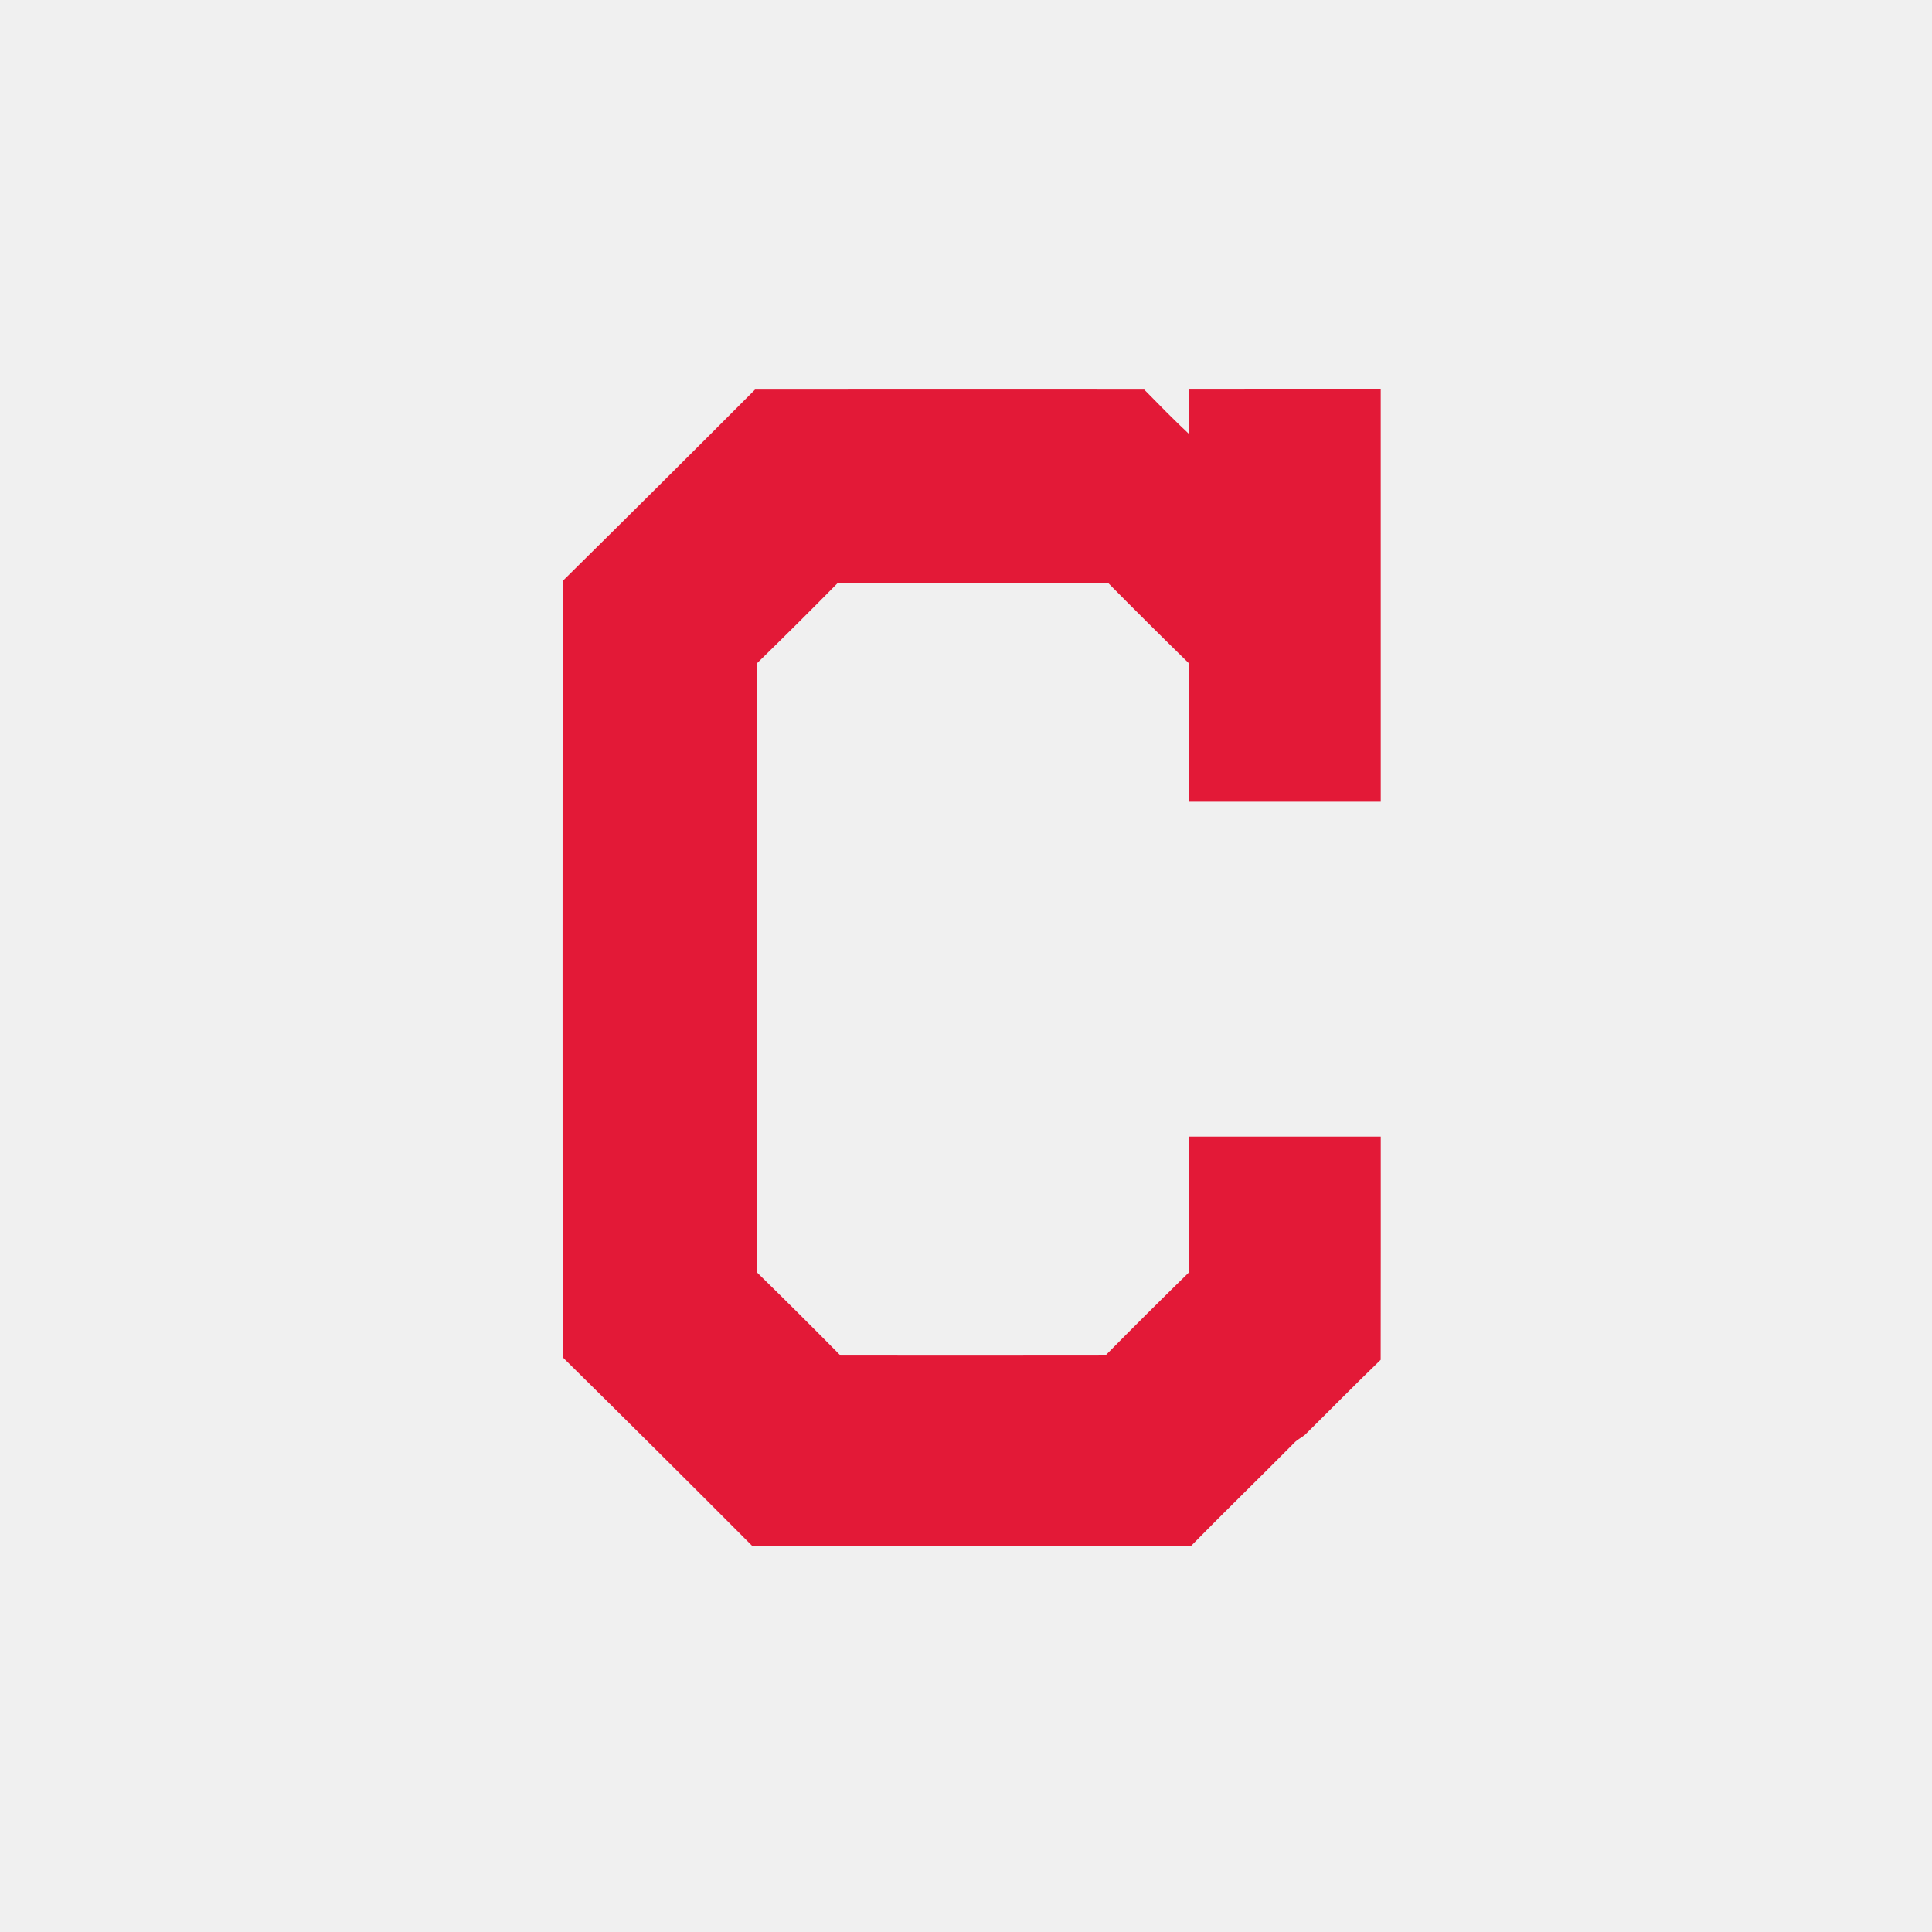
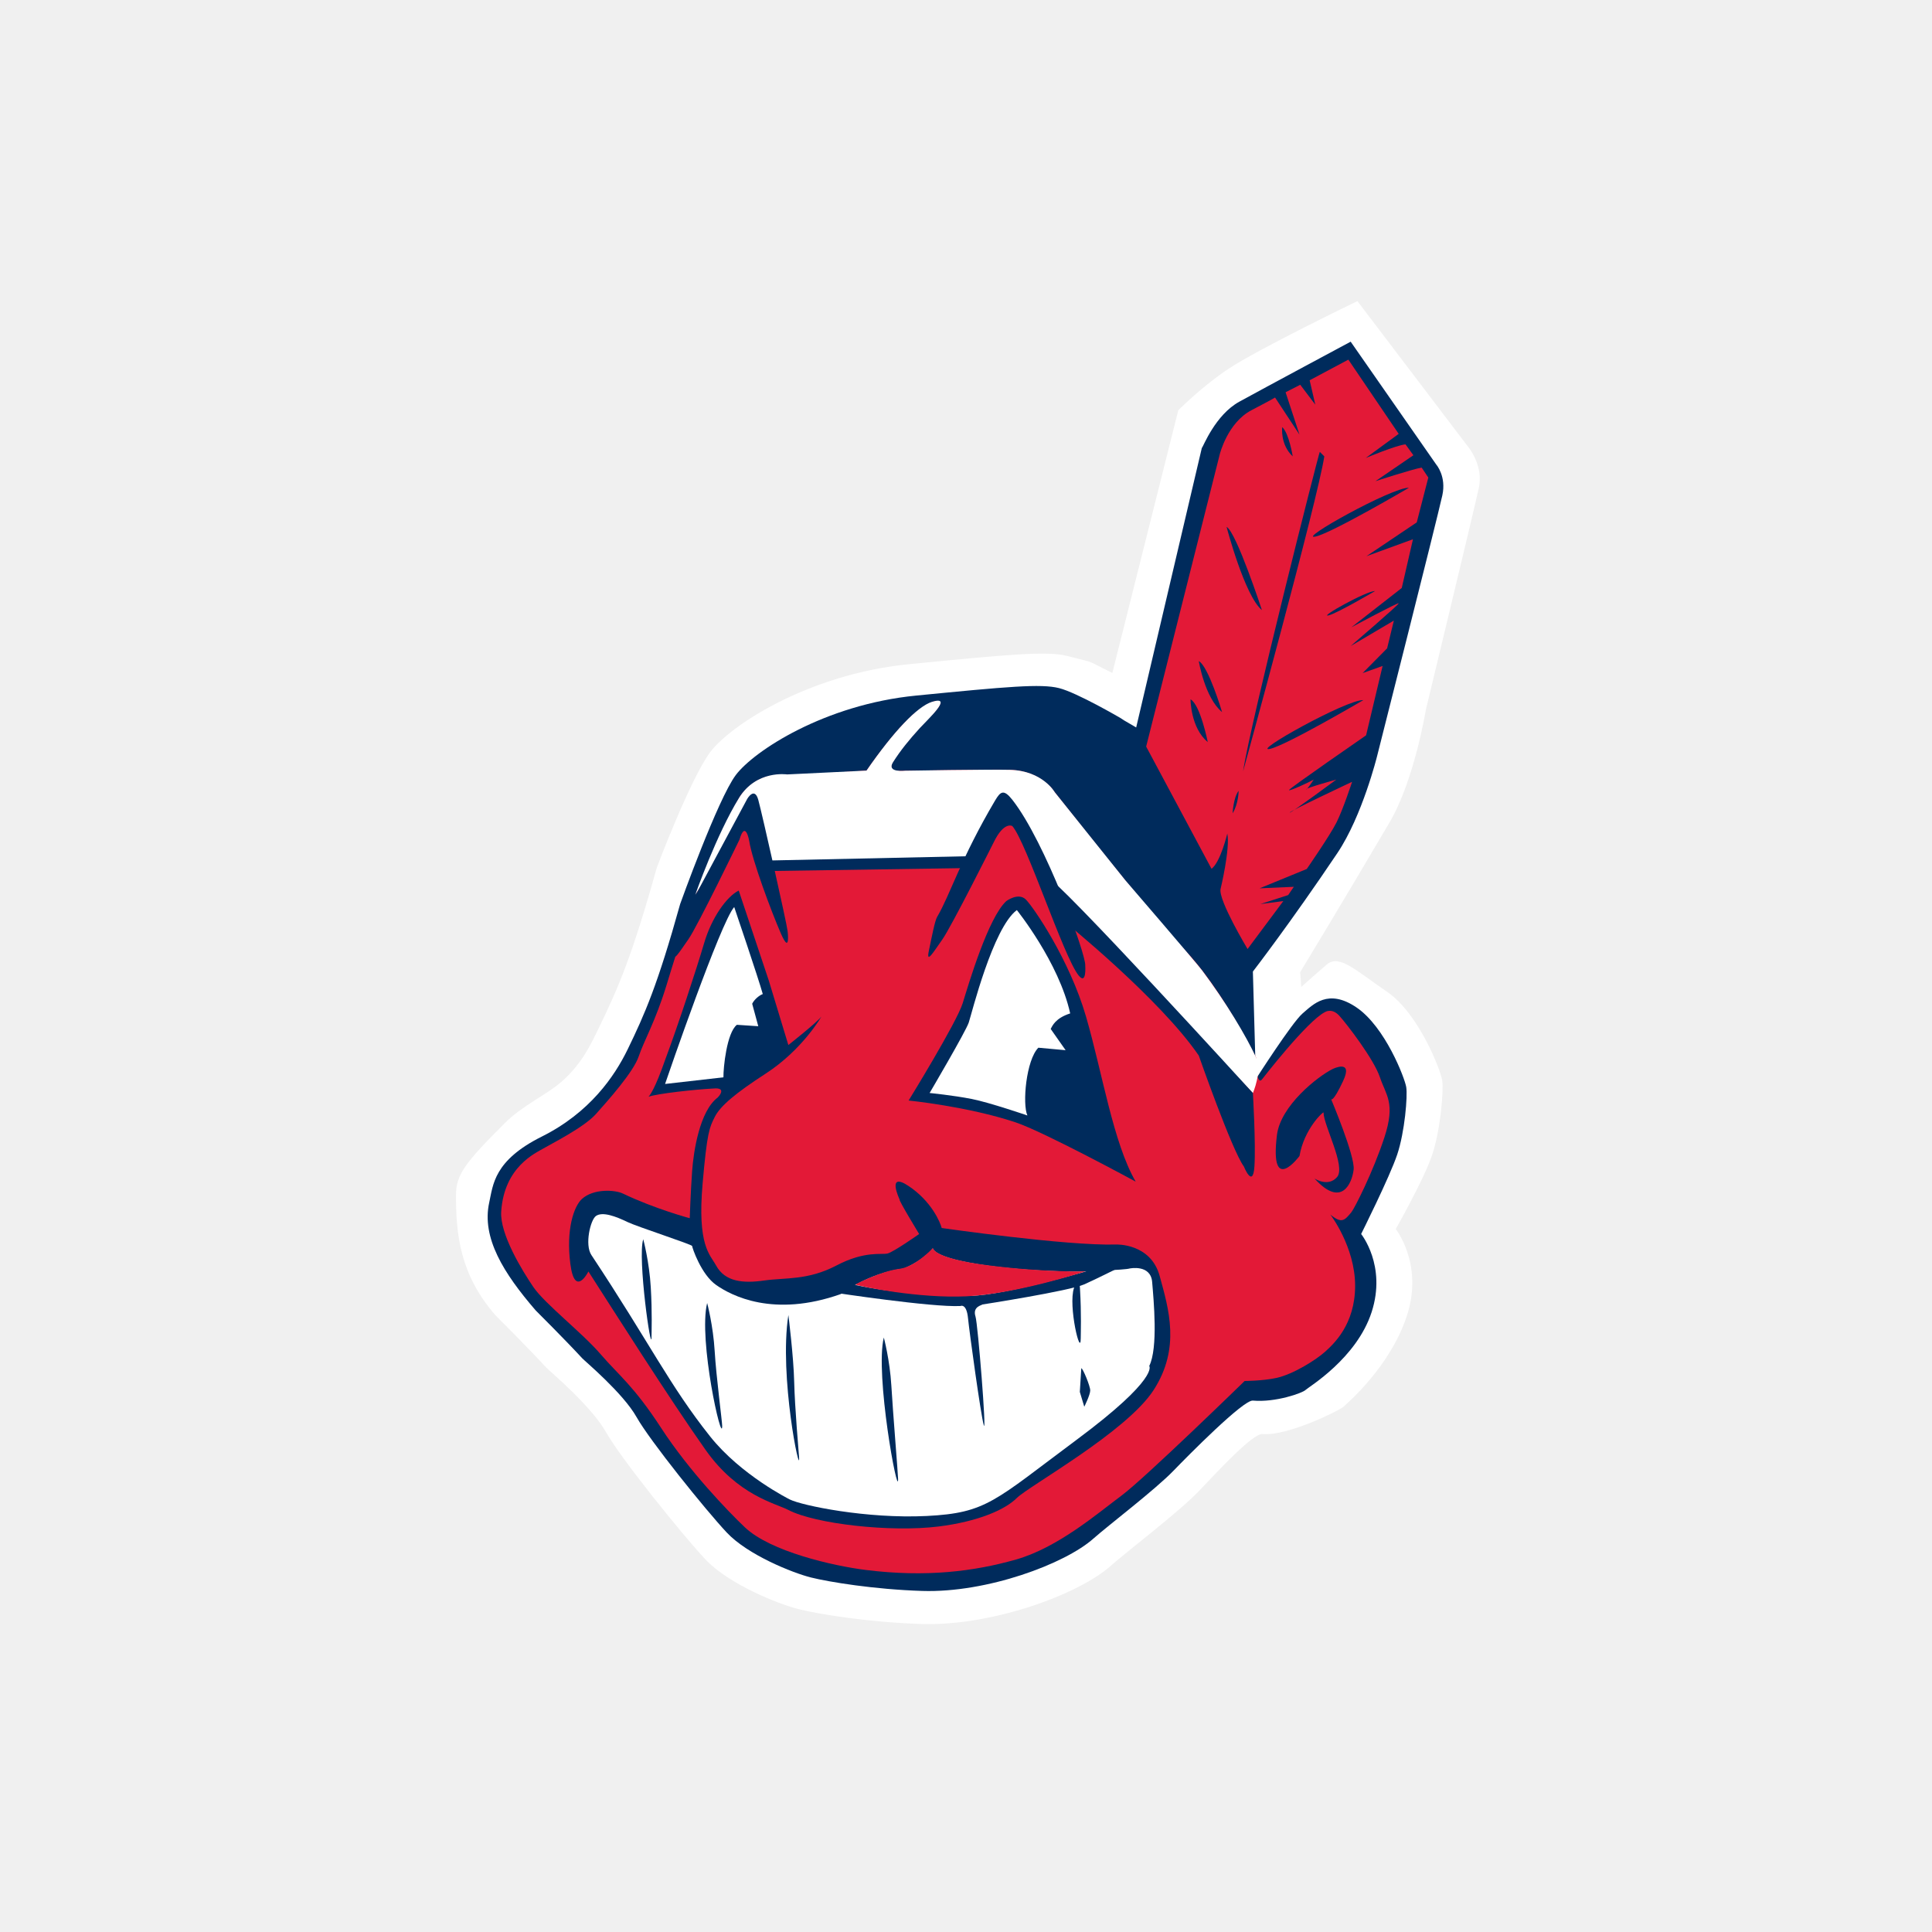
- <svg xmlns="http://www.w3.org/2000/svg" width="512" height="512" viewBox="0 0 512 512">
-   <path d="M200.103 103.25c34.37-.034 68.746-.02 103.122-.007 3.905 3.98 7.816 7.974 11.89 11.79.05-3.94 0-7.87.028-11.804 16.922 0 33.842.002 50.763-.01.013 36.41.006 72.83.006 109.24a61383.35 61383.35 0 0 0-50.775 0c-.013-12.21.02-24.417-.013-36.625a1707.5 1707.5 0 0 1-21.518-21.405 35541.55 35541.55 0 0 0-71.54.008 1471.715 1471.715 0 0 1-21.496 21.376c-.048 53.78-.028 107.56-.014 161.34a1725.884 1725.884 0 0 1 22.19 22.08c23.4.02 46.796.026 70.2-.008a1723.63 1723.63 0 0 1 22.178-22.067c.035-11.984 0-23.966.013-35.948h50.776c-.013 19.717.028 39.44-.02 59.16-6.766 6.526-13.353 13.244-20.044 19.854-.89.744-1.97 1.22-2.78 2.054-9.116 9.205-18.42 18.224-27.49 27.468-38.72.034-77.448.034-116.167 0a8266.49 8266.49 0 0 0-50.31-50.066c-.027-68.57-.027-137.137 0-205.705A8491.17 8491.17 0 0 0 200.1 103.24z" fill="#E31937" fill-rule="evenodd" />
+ <svg xmlns="http://www.w3.org/2000/svg" width="512px" height="512px" viewBox="0 0 512 512" version="1.1">
+   <defs />
+   <g id="MLB" stroke="none" stroke-width="1" fill="none" fill-rule="evenodd">
+     <g id="cleveland-indians-2">
+       <g id="cle" transform="translate(121, 80)">
+         <g id="Group">
+           <path d="M191.561,28.902 C192,28.467 197.917,22.584 204.612,18.11 C212.44,12.868 238.628,0.223 238.628,0.223 L268.046,38.933 C268.046,38.933 271.808,43.654 270.579,49.229 C268.809,57.181 256.53,108.047 256.53,108.047 C256.53,108.047 253.531,126.581 246.931,137.817 C234.509,158.95 223.208,177.572 223.208,177.572 L223.566,182.257 C223.566,182.257 227.755,178.49 230.828,175.867 C233.894,173.243 238.062,177.422 246.385,183.106 C254.712,188.787 260.414,203.652 260.852,206.273 C261.292,208.902 260.412,219.393 258.217,225.95 C256.029,232.506 248.484,245.728 248.484,245.728 C248.484,245.728 255.941,254.906 251.557,268.464 C247.174,282.015 235.764,291.624 234.886,292.5 C234.015,293.377 220.154,300.305 213.515,299.704 C210.746,299.456 200.687,310.541 196.426,314.974 C191.028,320.568 177.437,330.877 173.047,334.778 C164.766,342.149 142.037,350.634 123.159,350.035 C109.079,349.584 95.965,347.42 90.702,346.106 C85.44,344.798 72.29,339.549 66.158,332.992 C60.023,326.437 43.811,306.329 39.866,299.326 C35.918,292.33 24.864,283.099 24.06,282.236 C18.913,276.65 10.488,268.267 10.488,268.267 C1.146,257.465 0.179,246.951 0.179,236.776 C0.179,231.507 2.357,228.508 13.044,217.848 C17.752,213.151 24.227,210.314 28.14,206.831 C33.557,202.019 35.881,196.918 38.037,192.478 C43.052,182.154 46.798,173.661 53.373,150.053 C53.373,150.053 62.245,126.502 67.497,119.507 C72.759,112.512 93.341,98.964 120.066,96.34 C146.799,93.72 156.451,92.842 161.699,94.153 C166.962,95.468 167.307,95.588 167.307,95.588 L168.407,96.012 L174.007,98.839 L191.561,28.902 L191.561,28.902 Z" id="Shape" stroke="#FFFFFF" stroke-width="0.675" fill="#FFFFFF" />
+           <path d="M197.486,38.756 C197.877,38.359 201.032,29.979 207.441,26.448 C213.919,22.883 236.939,10.548 236.939,10.548 L259.634,43.13 C259.634,43.13 262.35,46.232 261.228,51.3 C259.614,58.529 243.93,120.438 243.93,120.438 C243.93,120.438 240.019,136.223 233.44,146.038 C221.052,164.488 211.027,177.47 211.027,177.47 L211.824,205.942 C211.824,205.942 221.389,190.99 224.173,188.596 C226.97,186.211 230.948,181.845 238.52,187.006 C246.091,192.175 251.273,205.691 251.664,208.077 C252.07,210.456 251.273,219.997 249.279,225.955 C247.28,231.926 239.716,247.026 239.716,247.026 C239.716,247.026 246.483,255.369 242.506,267.694 C238.521,280.018 225.775,287.573 224.976,288.361 C224.173,289.156 217.055,291.709 211.015,291.172 C208.502,290.943 193.891,305.713 190.008,309.736 C185.097,314.824 172.75,324.197 168.756,327.748 C161.226,334.445 140.563,342.162 123.4,341.616 C110.6,341.206 98.675,339.237 93.895,338.045 C89.109,336.852 77.164,332.081 71.582,326.124 C66.003,320.159 51.26,301.879 47.68,295.518 C44.09,289.156 34.039,280.76 33.317,279.979 C28.629,274.898 20.968,267.282 20.968,267.282 C12.484,257.457 6.585,248.038 8.649,238.677 C9.682,234.008 9.831,227.565 22.58,221.204 C35.333,214.843 41.885,205.186 45.31,198.145 C49.867,188.765 53.277,181.036 59.249,159.575 C59.249,159.575 69.215,131.759 73.991,125.396 C78.777,119.036 97.477,106.72 121.784,104.335 C146.088,101.949 154.851,101.154 159.64,102.35 C164.415,103.542 175.965,110.299 175.965,110.299 L176.911,110.921 L180.099,112.782 L197.486,38.756 L197.486,38.756 Z" id="Shape" fill="#002B5C" />
+           <path d="M213.419,206.084 C213.419,206.084 225.369,190.586 230.158,188.199 C230.158,188.199 231.948,187.006 233.94,189.196 C235.925,191.38 243.106,200.719 244.693,205.49 C246.287,210.261 248.881,212.248 245.889,221.393 C242.903,230.531 237.939,240.289 237.122,241.265 C235.413,243.293 234.629,244.473 231.536,241.844 C231.536,241.844 238.122,250.402 238.122,260.74 C238.122,271.069 232.346,276.238 230.158,278.227 C227.963,280.215 221.876,284.171 217.202,285.181 C213.643,285.956 208.841,285.976 208.841,285.976 C208.841,285.976 182.341,311.812 176.168,316.381 C169.995,320.956 159.437,330.101 148.285,333.281 C137.127,336.461 124.376,338.045 108.437,336.057 C99.754,334.973 83.205,331.178 76.429,324.783 C72.053,320.647 61.626,309.824 54.258,298.496 C46.888,287.168 42.896,284.392 38.121,278.826 C33.336,273.253 23.378,265.51 20.389,261.137 C17.404,256.765 11.423,247.027 11.823,241.063 C12.618,229.162 20.983,225.565 22.975,224.371 C24.967,223.179 33.743,218.805 36.931,215.228 C40.117,211.65 46.887,204.096 48.275,199.926 C49.675,195.754 52.66,190.787 55.645,181.044 C58.38,172.157 65.93,146.474 75.173,130.969 C75.173,130.969 78.754,125.406 85.129,125.406 C91.504,125.406 108.639,124.213 108.639,124.213 C108.639,124.213 117.6,111.093 123.277,107.619 C123.277,107.619 126.465,105.234 127.859,105.831 C129.257,106.423 125.667,109.705 125.667,109.705 C125.667,109.705 116.899,118.745 115.309,122.522 C115.309,122.522 114.516,124.312 116.899,124.312 C119.294,124.312 141.11,123.817 146.689,124.015 C152.263,124.213 155.45,126.6 157.443,128.583 C157.443,128.583 183.664,162.101 193.101,171.909 C202.666,181.846 211.879,200.27 211.879,200.27 C211.778,201.462 212.021,207.742 213.419,206.084 L213.419,206.084 Z" id="Shape" fill="#E31937" />
+           <g transform="translate(56.83582, 105.3)" id="Shape">
+             <g>
+               <path d="M154.192,104.37 C154.192,104.37 156.698,98.628 155.041,94.97 C152.523,89.444 147.059,80.299 140.702,71.828 C139.176,69.79 120.357,47.943 120.357,47.943 L101.687,24.648 C101.687,24.648 98.513,18.972 89.852,18.715 C84.53,18.557 62.076,18.947 62.076,18.947 C62.076,18.947 56.997,19.561 58.83,16.687 C60.898,13.442 63.066,10.791 65.95,7.621 C67.783,5.603 75.09,-1.106 69.172,0.69 C65.303,1.866 58.891,8.618 51.803,18.915 L30.752,19.931 C30.752,19.931 22.64,18.692 18.04,26.121 C11.984,35.925 6.425,51.801 6.425,51.801 L20.998,28.924 L24.541,43.37 L79.516,43.667 L86.907,30.251 C86.907,30.251 93.115,29.805 100.066,49.415 C102.268,55.648 102.585,53.702 116.459,66.37 C130.354,79.053 154.192,104.37 154.192,104.37 L154.192,104.37 Z" fill="#FFFFFF" />
+               <path d="M3.669,57.191 L20.201,26.388 C20.201,26.388 22.119,23.086 23.115,26.663 C24.108,30.24 30.683,59.453 30.886,61.44 C30.886,61.44 31.679,67.997 29.085,62.037 C26.502,56.076 21.523,42.761 20.719,37.593 C20.719,37.593 19.723,31.828 18.136,37.195 C18.136,37.195 6.981,60.249 4.59,63.627 C2.199,67.007 0.206,70.384 1,66.609 C1.797,62.83 3.669,57.191 3.669,57.191 L3.669,57.191 Z" fill="#002B5C" />
+             </g>
+             <path d="M70.526,57.665 C73.929,51.93 76.7,42.363 85.863,26.861 C87.294,24.442 88.151,23.744 90.449,26.663 C99.21,37.792 110.064,67.898 109.766,70.581 C109.766,70.581 110.172,75.947 107.976,73.163 C103.95,68.058 94.23,37.99 90.447,33.616 C90.447,33.616 88.252,32.229 85.469,37.99 C85.469,37.99 74.307,60.248 71.922,63.627 C69.531,67.007 67.537,70.384 68.334,66.609 C69.127,62.83 69.908,58.703 70.526,57.665 L70.526,57.665 Z" fill="#002B5C" />
+             <polygon fill="#002B5C" points="25.506 45.54 25.104 42.76 80.489 41.568 78.49 44.746" />
+           </g>
+           <path d="M67.995,208.47 C71.984,208.078 69.191,210.862 69.191,210.862 C64.411,214.433 62.793,225.168 62.422,230.329 C62.034,235.699 61.791,242.842 61.791,242.842 C61.791,242.842 52.534,240.362 44.063,236.299 C42.01,235.314 36.306,234.923 33.206,237.747 C31.088,239.688 28.956,245.834 30.153,254.979 C31.341,264.117 34.938,256.954 34.938,256.954 C41.314,266.892 56.442,290.747 66.004,304.264 C74.555,316.347 84.438,318.348 87.924,320.159 C95.05,323.866 115.013,326.124 127.766,324.533 C138.046,323.245 145.291,320.159 148.473,316.979 C151.661,313.798 177.566,299.485 184.733,288.36 C191.906,277.235 188.718,266.898 186.327,258.158 C183.942,249.411 174.769,249.809 174.769,249.809 C161.623,250.2 128.559,245.435 128.559,245.435 C128.157,243.845 125.772,238.279 119.791,234.311 C113.816,230.329 117.407,237.882 117.407,237.882 C117.006,237.882 122.584,247.026 122.584,247.026 C122.584,247.026 115.81,251.797 114.218,252.188 C112.62,252.592 108.237,251.4 100.664,255.369 C93.102,259.344 87.121,258.548 81.549,259.344 C75.966,260.145 71.146,259.721 68.769,255.369 C67.147,252.384 63.743,250.16 65.21,233.51 C66.398,219.958 67.012,218.819 68.405,216.03 C69.861,213.092 73.954,209.675 81.94,204.499 C91.68,198.185 96.683,189.392 96.683,189.392 C95.487,190.989 87.922,196.945 87.922,196.945 L82.737,179.855 L74.77,156.006 C71.582,157.596 67.601,163.16 65.61,169.918 C63.618,176.67 58.738,191.607 55.253,200.919 C52.57,208.615 51.26,210.192 50.869,210.65 C53.223,209.797 63.223,208.719 67.995,208.47 L67.995,208.47 Z" id="Shape" fill="#002B5C" />
+           <path d="M119.79,211.65 C119.79,211.65 132.538,190.99 134.137,185.821 C135.728,180.652 140.905,163.161 145.689,158.791 C145.689,158.791 148.877,156.406 150.869,158.394 C152.856,160.379 162.421,174.293 166.804,189.393 C171.187,204.501 173.997,222.816 179.969,233.146 C179.969,233.146 155.606,219.911 148.074,217.411 C135.407,213.2 119.79,211.65 119.79,211.65 L119.79,211.65 Z" id="Shape" fill="#002B5C" />
+           <path d="M81.145,183.435 C79.957,179.157 73.574,160.377 73.574,160.377 C69.995,164.353 56.052,204.884 55.251,207.263 L70.72,205.497 C70.67,202.997 71.591,193.706 74.28,191.583 L79.95,191.959 L78.336,186.003 C78.931,184.804 80.248,183.759 81.145,183.435 L81.145,183.435 Z" id="Shape" fill="#FFFFFF" />
+           <path d="M162.61,188.564 C159.638,175.048 148.473,161.177 148.473,161.177 C142.103,165.943 136.522,188.598 135.729,190.99 C134.936,193.369 125.357,209.655 125.357,209.655 C125.357,209.655 131.544,210.261 136.522,211.239 C141.218,212.162 151.269,215.613 151.269,215.613 C149.89,212.547 150.944,200.903 154.179,197.654 L161.4,198.314 L157.442,192.68 C157.895,191.873 158.652,189.838 162.61,188.564 L162.61,188.564 Z" id="Shape" fill="#FFFFFF" />
+           <path d="M165.609,256.967 C165.609,256.967 177.16,256.563 178.362,256.167 C178.362,256.167 183.941,254.98 184.332,259.744 C184.731,264.515 185.947,277.224 183.562,281.995 C183.562,281.995 186.325,285.182 164.412,301.482 C142.501,317.775 140.514,320.957 124.576,321.752 C108.638,322.541 91.504,318.97 88.316,317.38 C88.316,317.38 75.401,310.985 67.198,300.681 C56.441,287.171 51.26,276.045 35.724,252.594 C33.909,249.859 35.47,243.294 36.919,242.257 C38.666,241.005 42.27,242.386 45.287,243.848 C47.821,245.074 62.421,249.812 62.421,250.202 C62.421,250.607 64.805,257.757 68.793,260.539 C72.778,263.322 83.932,269.286 101.858,262.925 C101.858,262.925 109.027,257.365 118.593,256.167 C119.869,255.606 123.794,253.828 126.165,250.862 C128.051,254.946 151.864,257.102 165.609,256.967 L165.609,256.967 Z" id="Shape" fill="#FFFFFF" />
+           <path d="M51.662,274.251 C51.662,279.603 47.88,253.186 49.47,248.416 C49.47,248.416 51.067,254.379 51.462,261.139 C51.865,267.897 51.662,273.059 51.662,274.251 L51.662,274.251 Z" id="Shape" fill="#002B5C" />
+           <path d="M70.386,297.903 C70.386,303.253 64.013,275.046 66.403,265.309 C66.403,265.309 67.995,271.272 68.396,278.03 C68.794,284.784 70.386,296.712 70.386,297.903 L70.386,297.903 Z" id="Shape" fill="#002B5C" />
+           <path d="M90.761,306.166 C91.171,312.116 85.396,284.697 87.929,268.491 C87.929,268.491 89.313,279.474 89.469,286.239 C89.63,293.005 90.677,304.98 90.761,306.166 L90.761,306.166 Z" id="Shape" fill="#002B5C" />
+           <path d="M117.005,312.008 C117.005,317.358 110.83,284.191 113.221,274.454 C113.221,274.454 114.811,280.417 115.214,287.169 C115.605,293.929 117.005,310.821 117.005,312.008 L117.005,312.008 Z" id="Shape" fill="#002B5C" />
+           <path d="M165.406,274.649 C165.406,279.999 162.028,266.105 163.615,261.334 C163.615,261.334 164.81,254.777 165.21,261.537 C165.609,268.288 165.406,273.456 165.406,274.649 L165.406,274.649 Z" id="Shape" fill="#002B5C" />
+           <path d="M99.871,262.526 C99.871,262.526 125.964,266.502 133.536,266.105 C133.536,266.105 135.134,265.31 135.529,269.286 C135.927,273.255 138.915,294.926 139.712,297.702 C140.514,300.486 138.149,270.836 137.517,268.888 C136.65,266.198 139.319,265.903 139.319,265.707 C139.319,265.707 162.421,262.13 166.406,260.343 C170.391,258.551 176.565,255.37 177.566,254.98 L169.399,256.167 C169.399,256.167 145.892,263.242 136.13,263.411 C124.56,263.613 110.236,261.854 102.769,259.833 L99.871,262.526 L99.871,262.526 Z" id="Shape" fill="#002B5C" />
+           <path d="M161.226,164.354 C161.226,164.354 186.327,184.629 196.688,199.731 C196.688,199.731 205.448,224.771 208.638,229.138 C208.638,229.138 211.029,235.108 211.435,229.138 C211.826,223.182 211.029,209.671 211.029,209.671 C211.029,209.671 159.234,152.829 156.045,152.034 L161.226,164.354 L161.226,164.354 Z" id="Shape" fill="#002B5C" />
+           <path d="M217.404,220.795 C218.356,213.026 228.163,205.297 232.143,203.307 C232.143,203.307 237.729,200.525 234.934,206.488 C232.143,212.445 231.745,211.259 231.745,211.259 C231.745,211.259 238.122,226.361 237.729,229.937 C237.325,233.51 234.541,240.268 227.361,232.316 C227.361,232.316 230.948,234.702 233.346,231.926 C235.731,229.136 229.752,218.206 229.752,214.83 C229.752,214.431 224.579,219.202 223.377,226.36 C223.376,226.361 215.412,237.095 217.404,220.795 L217.404,220.795 Z" id="Shape" fill="#002B5C" />
+           <path d="M202.26,40.347 C202.26,40.347 204.326,32.013 210.643,28.713 C216.857,25.465 216.903,25.344 216.903,25.344 L223.376,35.18 L219.693,23.953 L223.577,21.965 L227.563,27.231 L226.07,20.775 L236.33,15.306 L249.67,34.98 L240.93,41.372 C240.93,41.372 249.076,37.962 251.474,37.764 L253.568,40.643 L243.51,47.521 C243.51,47.521 253.366,44.306 255.756,43.922 L257.519,46.557 L254.453,58.437 L241.118,67.4 L253.451,62.906 L250.48,75.82 L237.118,86.254 C237.118,86.254 249.668,79.503 249.668,79.894 C249.668,80.289 236.921,91.221 236.921,91.221 L248.385,84.463 L246.601,91.818 L240.11,98.377 L245.406,96.483 L241.029,114.866 C241.029,114.866 220.589,128.986 220.589,129.377 C220.589,129.771 225.771,127.393 227.162,126.598 C227.162,126.598 225.175,129.573 225.175,129.177 C225.175,128.787 233.139,126.598 233.139,126.598 C233.139,126.598 220.791,135.732 220.791,135.34 C220.791,134.946 237.319,127.19 237.319,127.19 C237.319,127.19 234.982,134.376 233.192,137.952 C231.429,141.456 225.303,150.291 225.303,150.291 L212.814,155.412 L221.879,155.014 L220.385,157.201 L213.017,159.586 L219.095,158.791 L209.619,171.5 C209.619,171.5 201.865,158.593 202.459,155.609 C202.459,155.609 205.053,144.878 204.249,140.902 C204.249,140.902 202.459,148.457 200.068,150.242 L182.742,117.85 L202.26,40.347 L202.26,40.347 Z" id="Shape" fill="#E31937" />
+           <path d="M229.955,40.943 L228.759,40.347" id="Shape" fill="#000000" />
+           <g transform="translate(193.5124, 94.5)" id="Shape" fill="#002B5C">
+             <path d="M0.987,10.831 C0.987,10.831 0.987,18.384 5.559,22.158 C5.559,22.158 3.574,12.222 0.987,10.831 L0.987,10.831 Z" />
+             <path d="M3.176,0.697 C3.176,0.697 4.77,10.433 9.349,14.211 C9.349,14.21 5.762,2.087 3.176,0.697 L3.176,0.697 Z" />
+           </g>
+           <path d="M204.057,59.624 C204.057,59.624 208.839,77.909 213.419,81.682 C213.419,81.682 206.644,61.015 204.057,59.624 L204.057,59.624 Z" id="Shape" fill="#002B5C" />
+           <path d="M218.802,33.194 C218.802,33.194 218.201,37.764 221.585,40.943 C221.585,40.943 220.592,34.781 218.802,33.194 L218.802,33.194 Z" id="Shape" fill="#002B5C" />
+           <path d="M228.759,39.747 C228.353,40.546 210.433,111.294 208.433,124.409 C208.433,124.409 228.163,52.668 229.954,40.941 L228.759,39.747 L228.759,39.747 Z" id="Shape" fill="#002B5C" />
+           <path d="M205.651,135.54 C205.651,135.54 205.854,131.366 207.245,129.577 C207.245,129.576 207.245,132.956 205.651,135.54 L205.651,135.54 Z" id="Shape" fill="#002B5C" />
+           <path d="M215.615,118.448 C210.252,119.664 235.925,105.331 240.31,105.531 C240.31,105.529 219.991,117.453 215.615,118.448 L215.615,118.448 Z" id="Shape" fill="#002B5C" />
+           <path d="M227.678,62.181 C222.315,63.397 247.996,49.064 252.381,49.263 C252.381,49.263 232.062,61.186 227.678,62.181 L227.678,62.181 Z" id="Shape" fill="#002B5C" />
+           <path d="M231.055,83.093 C228.38,83.699 241.221,76.537 243.403,76.634 C243.403,76.634 233.243,82.598 231.055,83.093 L231.055,83.093 Z" id="Shape" fill="#002B5C" />
+           <path d="M165.555,282.587 C165.954,282.587 167.92,287.298 167.92,288.476 C167.92,289.656 166.345,292.796 166.345,292.796 L165.164,288.868 L165.555,282.587 L165.555,282.587 Z" id="Shape" fill="#002B5C" />
+           <path d="M105.628,260.424 C105.628,260.424 112.235,256.894 117.375,256.253 C121.596,255.728 126.261,250.727 126.261,250.727 C126.261,250.727 126.006,253.41 140.934,255.33 C155.861,257.244 166.682,256.92 166.682,256.92 C166.682,256.92 148.417,262.911 135.103,263.538 C122.546,264.13 107.405,261.01 105.628,260.424 L105.628,260.424 Z" id="Shape" fill="#E31937" />
+         </g>
+       </g>
+     </g>
+   </g>
</svg>
